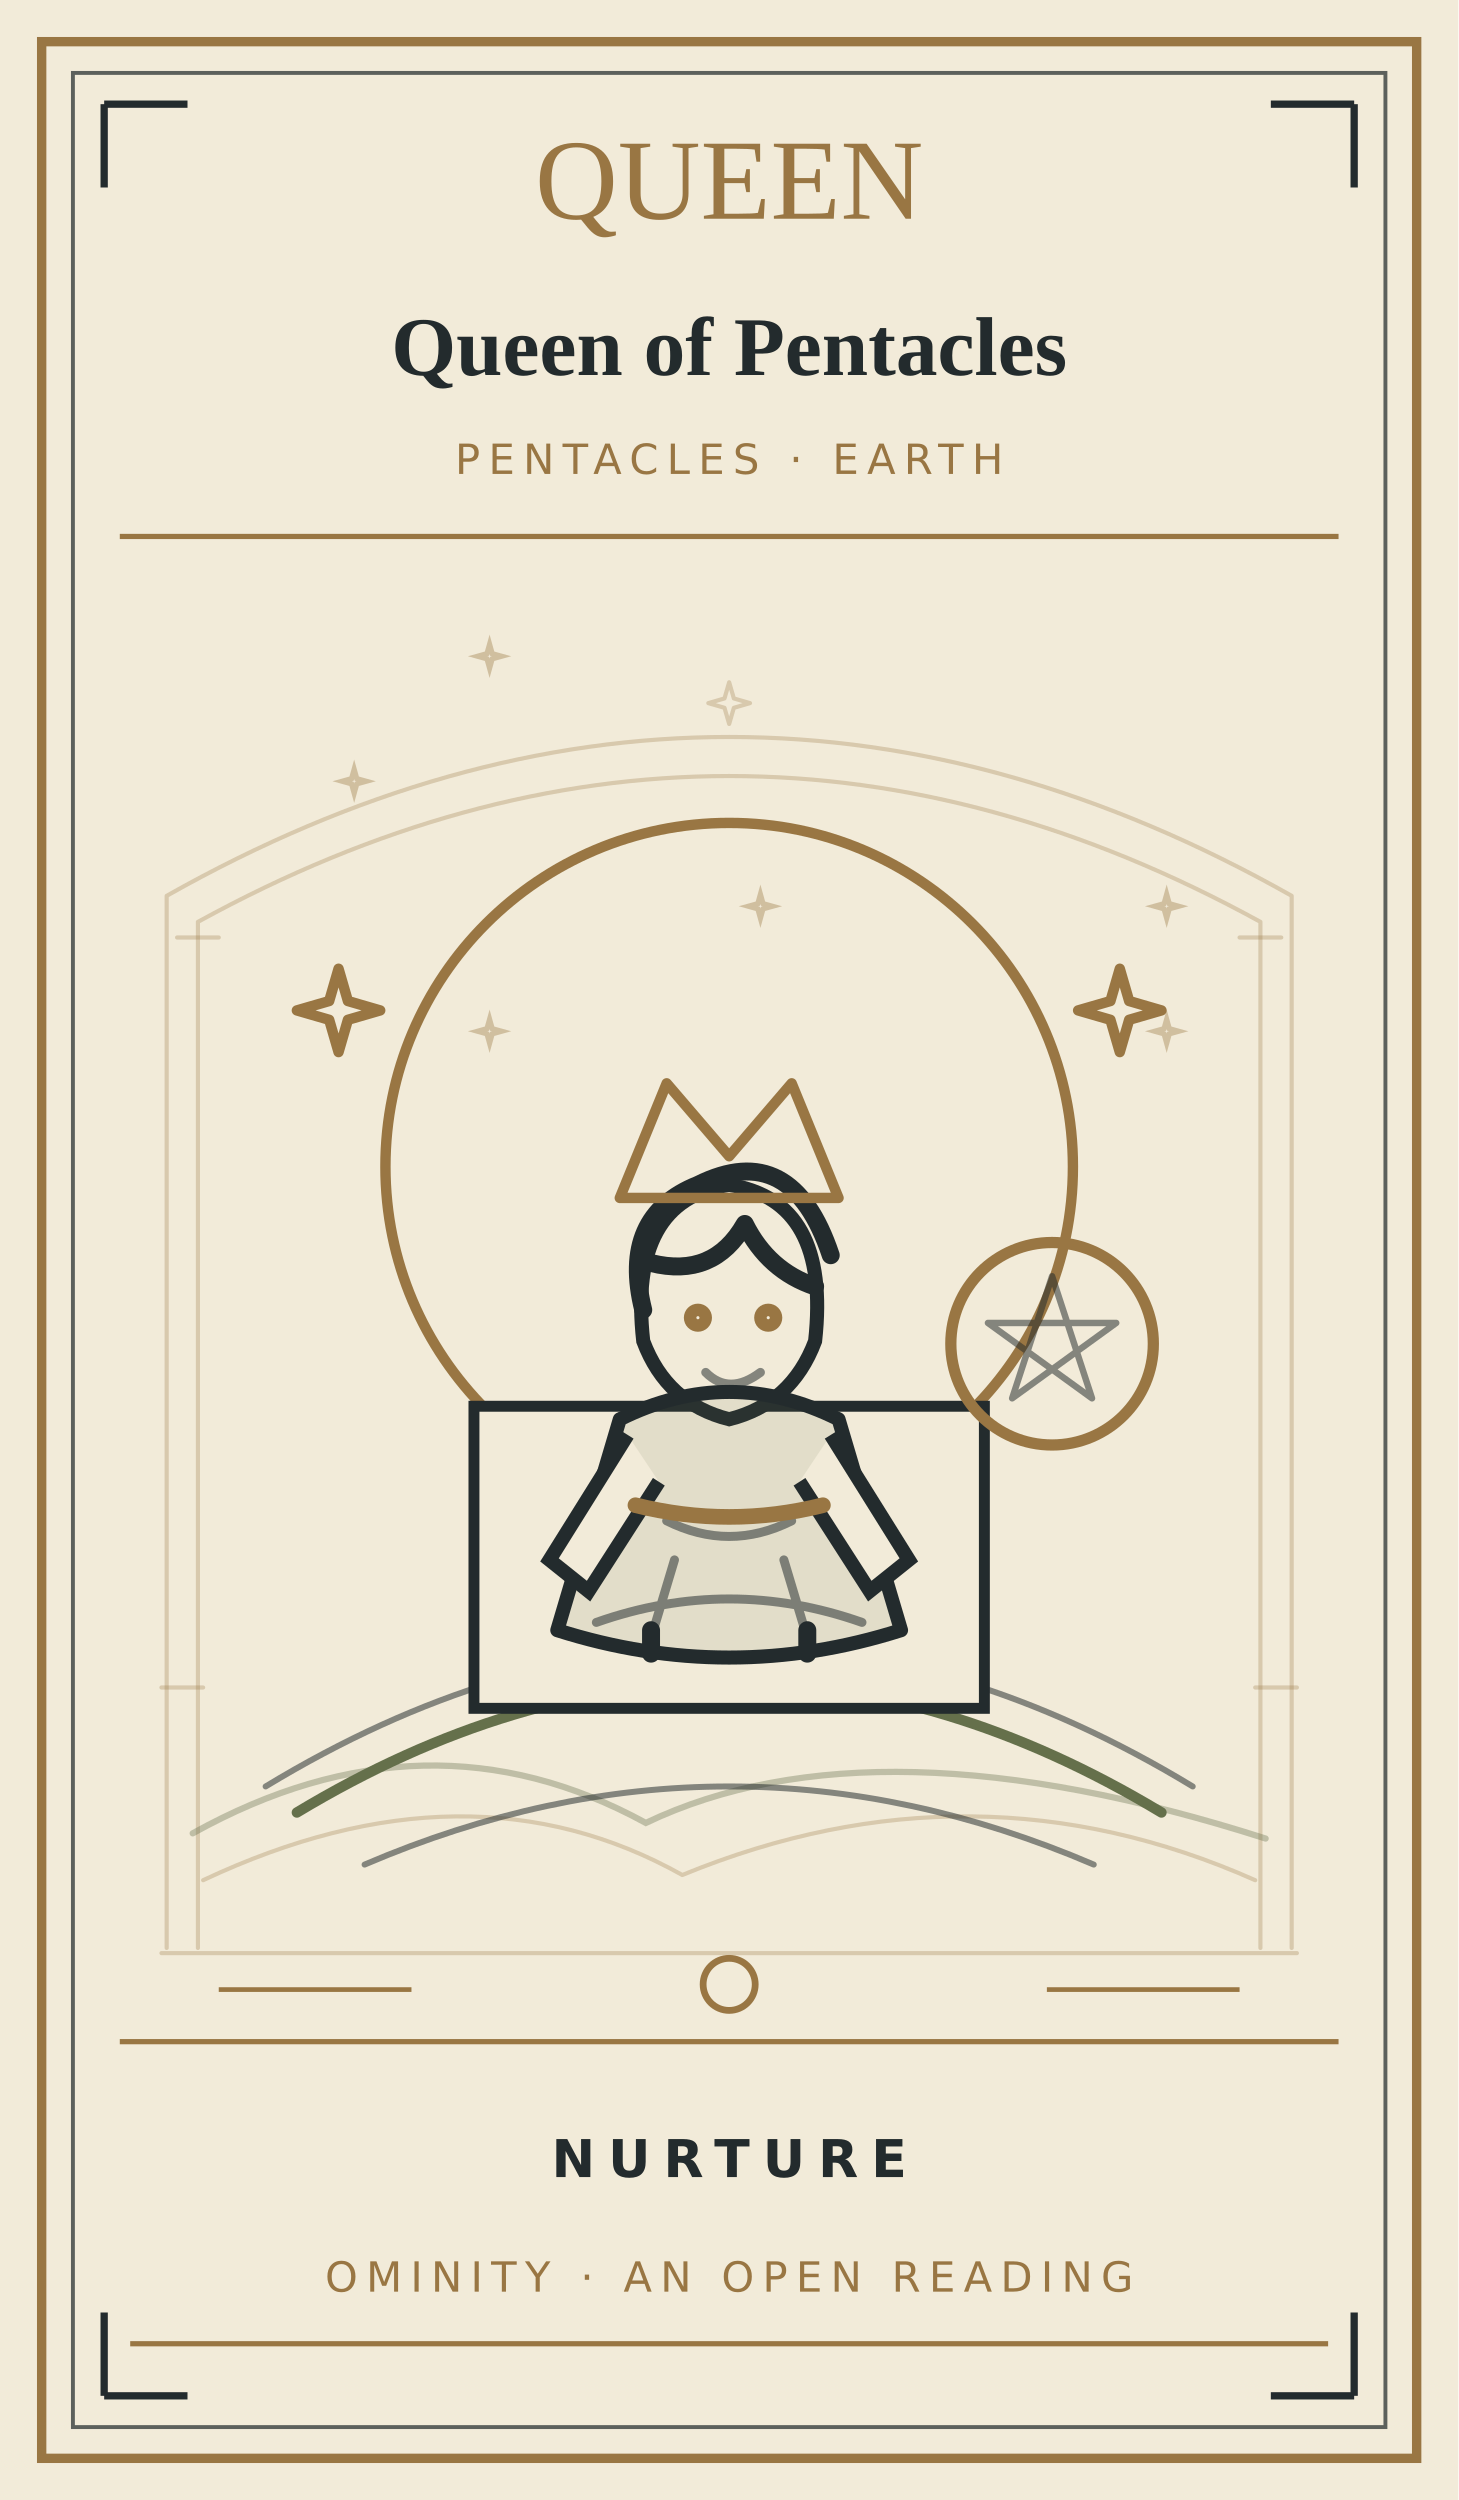
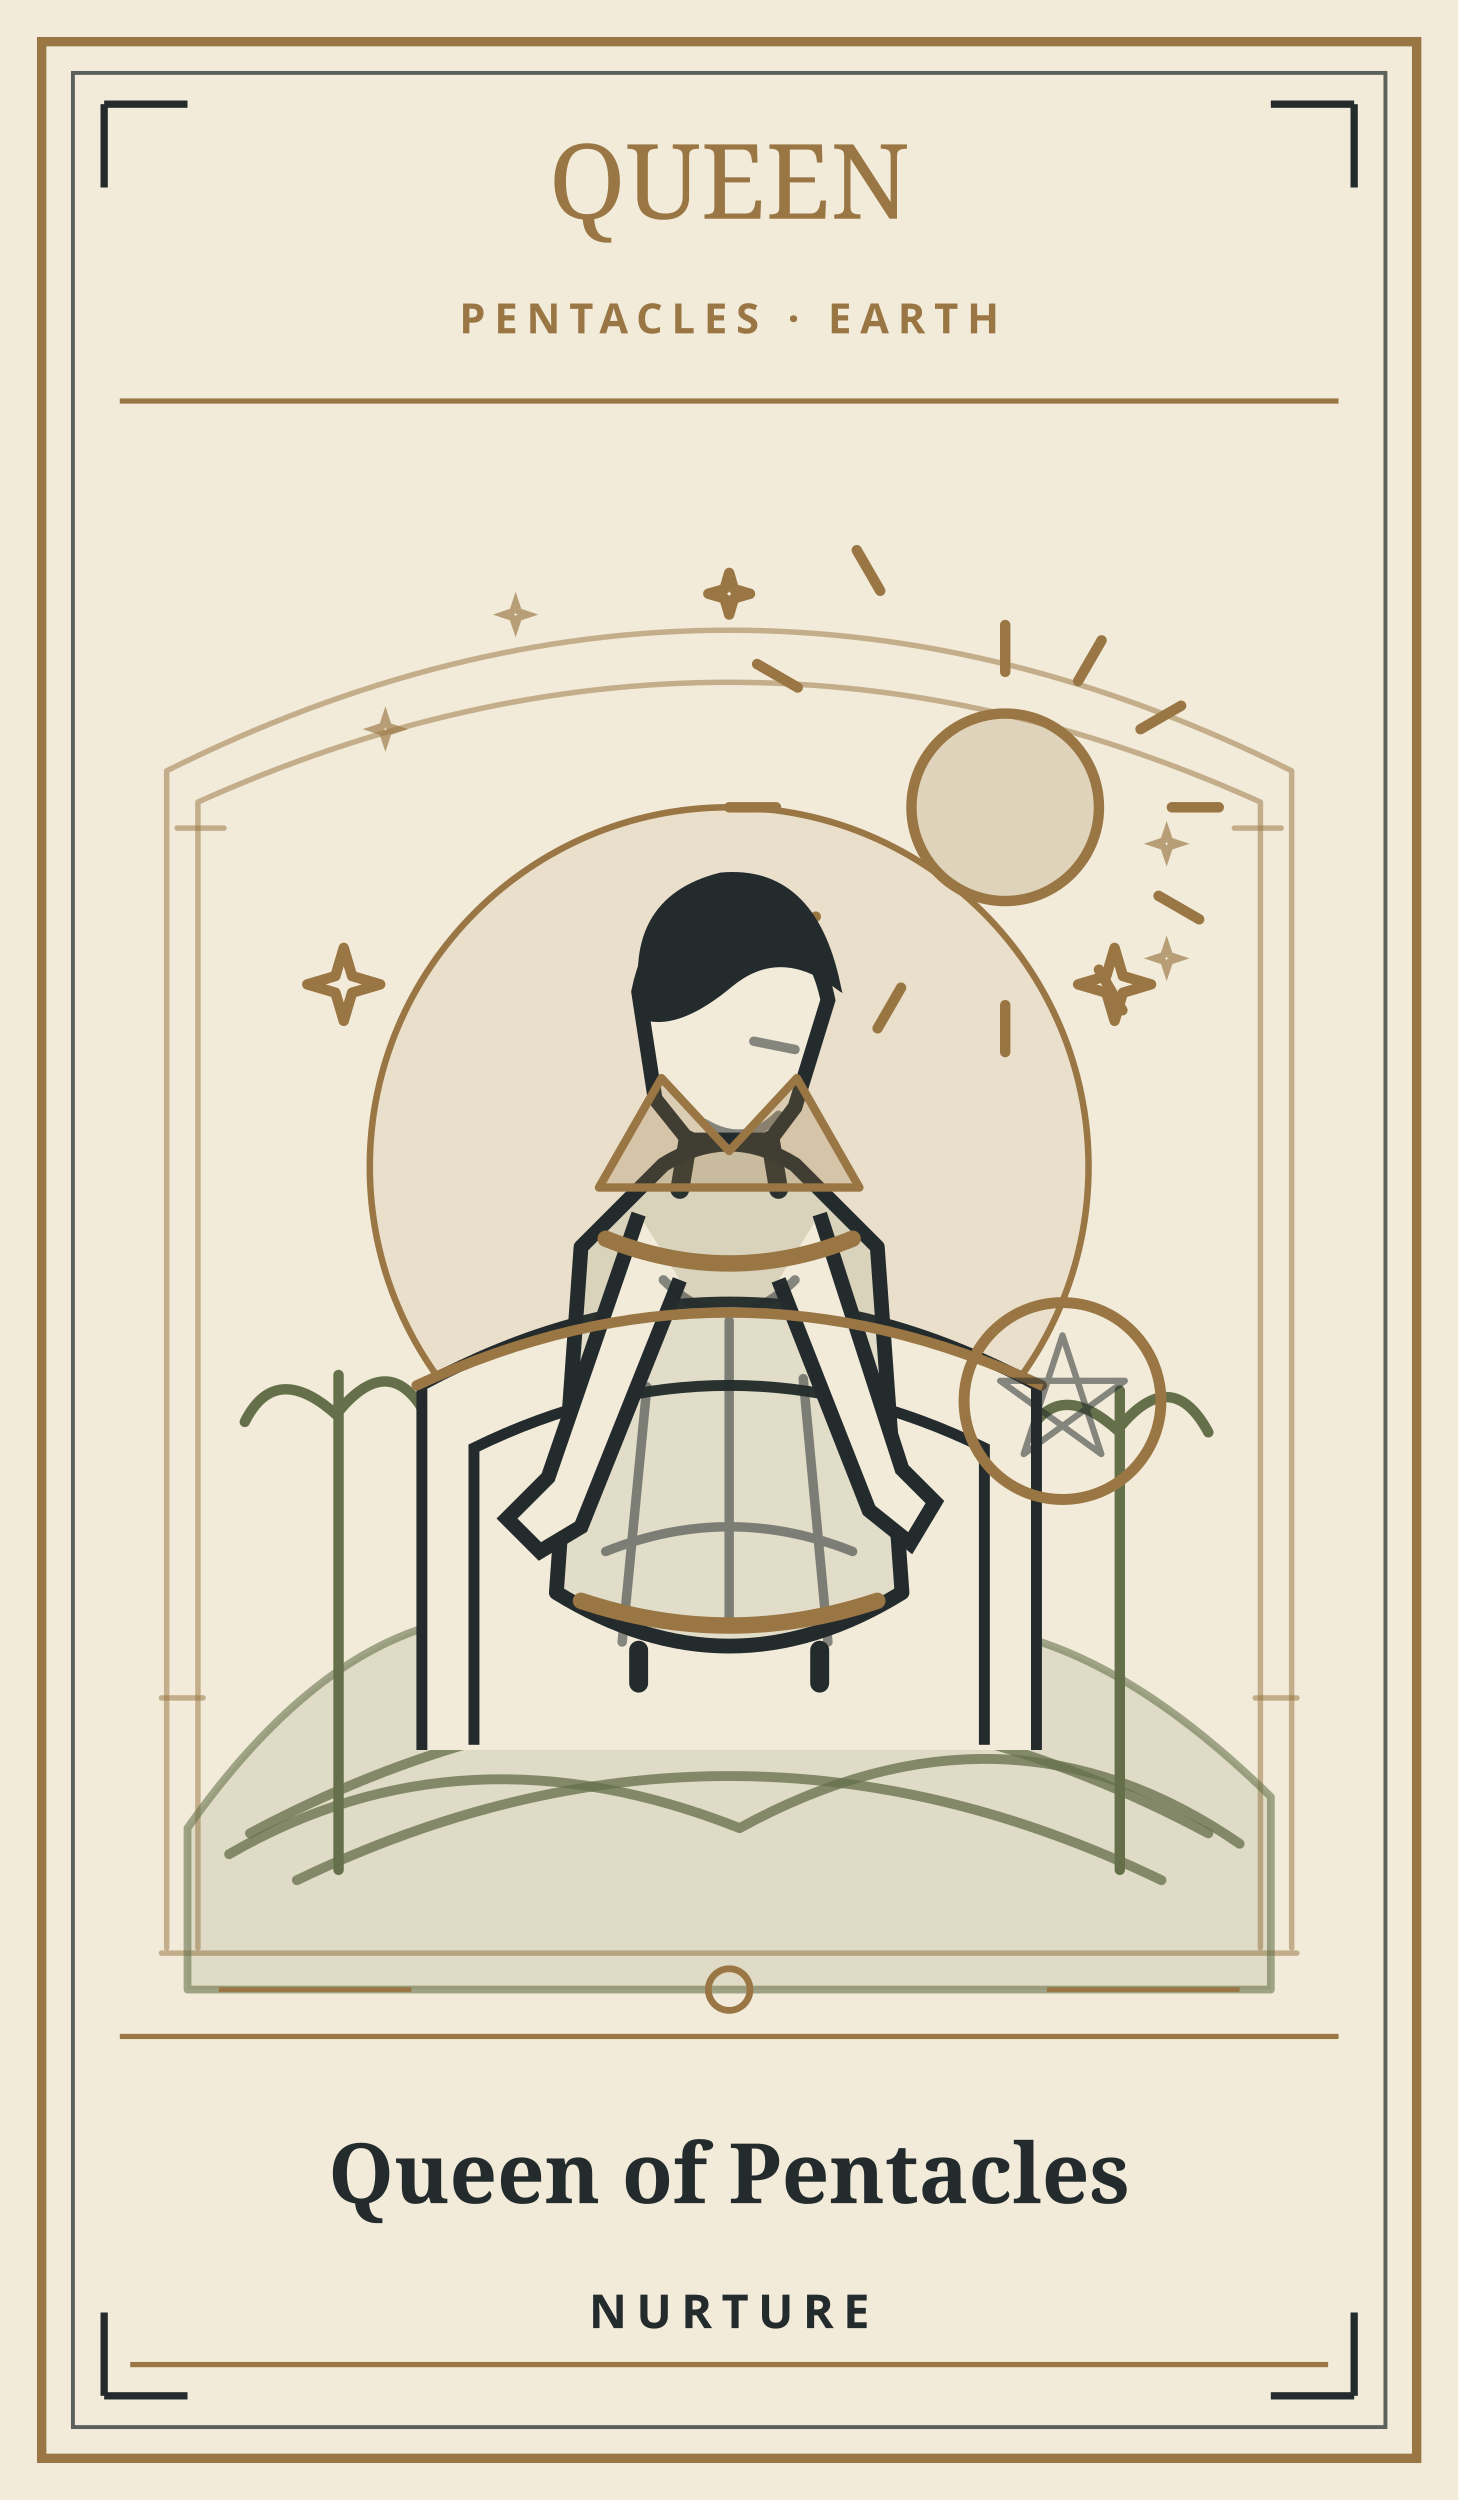
<svg xmlns="http://www.w3.org/2000/svg" width="280" height="480" viewBox="0 0 280 480" role="img" aria-labelledby="title description">
  <style>
.ink{fill:none;stroke:#232b2d;stroke-width:2.3;stroke-linecap:round;stroke-linejoin:round}
.fine{fill:none;stroke:#232b2d;stroke-opacity:.53;stroke-width:1.15;stroke-linecap:round;stroke-linejoin:round}
.gold{fill:none;stroke:#997643;stroke-width:2;stroke-linecap:round;stroke-linejoin:round}
- .faint{fill:none;stroke:#997643;stroke-opacity:.38;stroke-width:1}
+ .faint{fill:none;stroke:#997643;stroke-opacity:.66;stroke-width:1.25}
+ .inkfill{fill:#232b2d;stroke:#232b2d;stroke-width:1}
+ .distant{fill:#65704b;fill-opacity:.13;stroke:#65704b;stroke-opacity:.58;stroke-width:1.5;stroke-linejoin:round}
+ .terrain{fill:none;stroke:#65704b;stroke-opacity:.76;stroke-width:1.9;stroke-linecap:round;stroke-linejoin:round}
+ .halo{fill:#997643;fill-opacity:.10;stroke:#997643;stroke-width:1.25}
+ .cloud{fill:none;stroke:#232b2d;stroke-opacity:.32;stroke-width:1.3;stroke-linecap:round}
+ .wind{fill:none;stroke:#65704b;stroke-opacity:.60;stroke-width:1.1;stroke-linecap:round}
+ .hands{fill:none;stroke:#232b2d;stroke-width:2.4;stroke-linecap:round;stroke-linejoin:round}
+ .arch{fill:none;stroke:#997643;stroke-width:1.8;stroke-linecap:round;stroke-linejoin:round}
+ .tension{fill:none;stroke:#65704b;stroke-opacity:.55;stroke-width:1.5;stroke-linecap:round}
+ .bridge{fill:none;stroke:#997643;stroke-width:2.3;stroke-linecap:round}
+ .ridge{fill:none;stroke:#232b2d;stroke-opacity:.46;stroke-width:1.6;stroke-linejoin:round}
+ .motion{fill:none;stroke:#65704b;stroke-opacity:.54;stroke-width:2;stroke-linecap:round}
+ .beast{fill:#65704b;fill-opacity:.23;stroke:#232b2d;stroke-width:1.8;stroke-linejoin:round}
+ .regalia{fill:#997643;fill-opacity:.25;stroke:#997643;stroke-width:1.6;stroke-linejoin:round}
+ .petal{fill:#f2ebd9;stroke:#65704b;stroke-width:1.5}
.wash{fill:#65704b;fill-opacity:.11;stroke:#232b2d;stroke-width:1.8;stroke-linejoin:round}
.column{fill:#f2ebd9;stroke:#232b2d;stroke-width:2.1}
.sun{fill:#997643;fill-opacity:.2;stroke:#997643;stroke-width:2}
.paperfill{fill:#f2ebd9;stroke:#232b2d;stroke-width:1.8}
.lantern{fill:#997643;fill-opacity:.35;stroke:#232b2d;stroke-width:2}
.vine{fill:none;stroke:#65704b;stroke-width:2;stroke-linecap:round;stroke-linejoin:round}
.water{fill:none;stroke:#65704b;stroke-width:2;stroke-linecap:round}
.chain{fill:none;stroke:#997643;stroke-width:3;stroke-dasharray:4 4}
.lightning{fill:none;stroke:#65704b;stroke-width:7;stroke-linecap:square;stroke-linejoin:miter}
- .ghost{fill:none;stroke:#997643;stroke-opacity:.29;stroke-width:.8;stroke-linecap:round;stroke-linejoin:round}
- .landscape{fill:none;stroke:#65704b;stroke-opacity:.36;stroke-width:1.2;stroke-linecap:round}
- .hatch{fill:none;stroke:#232b2d;stroke-opacity:.25;stroke-width:.8;stroke-linecap:round}
- .label{font:600 10px 'DejaVu Sans',sans-serif;letter-spacing:2.5px;fill:#232b2d;text-anchor:middle}
- .number{font:22px Georgia,'Times New Roman',serif;fill:#997643;text-anchor:middle}
- .title{font:600 16px Georgia,'Times New Roman',serif;fill:#232b2d;text-anchor:middle}
- .small{font:8px 'DejaVu Sans',sans-serif;letter-spacing:1.6px;fill:#997643;text-anchor:middle}
+ .ghost{fill:none;stroke:#997643;stroke-opacity:.52;stroke-width:1.05;stroke-linecap:round;stroke-linejoin:round}
+ .landscape{fill:none;stroke:#65704b;stroke-opacity:.58;stroke-width:1.5;stroke-linecap:round}
+ .hatch{fill:none;stroke:#232b2d;stroke-opacity:.42;stroke-width:1;stroke-linecap:round}
</style>
  <rect width="280" height="480" fill="#f2ebd9" />
  <rect x="8" y="8" width="264" height="464" fill="none" stroke="#997643" stroke-width="1.8" />
  <rect x="14" y="14" width="252" height="452" fill="none" stroke="#232b2d" stroke-width=".75" opacity=".72" />
-   <path d="M23 103H257M23 392H257M25 450H255" stroke="#997643" stroke-width="1" />
+   <path d="M23 77H257M23 391H257M25 454H255" stroke="#997643" stroke-width="1" />
  <path d="M20 20L36 20M20 20L20 36M260 20L244 20M260 20L260 36M20 460L36 460M20 460L20 444M260 460L244 460M260 460L260 444" stroke="#232b2d" stroke-width="1.4" />
-   <text class="number" x="140" y="42">QUEEN</text>
-   <text class="title" x="140" y="72">Queen of Pentacles</text>
-   <text class="small" x="140" y="91">PENTACLES · EARTH</text>
+   <text class="number" x="140" y="42" font-family="Noto Serif" font-size="20" font-weight="400" fill="#997643" text-anchor="middle">QUEEN</text>
+   <text class="small" x="140" y="64" font-family="Noto Sans" font-size="8" font-weight="600" letter-spacing="1.7" fill="#997643" text-anchor="middle">PENTACLES · EARTH</text>
  <g clip-path="url(#window)">
-     <path class="ghost" d="M32 374V172Q140 111 248 172V374" />
-     <path class="ghost" d="M38 374V177Q140 121 242 177V374" />
+     <path class="ghost" d="M32 374V148Q140 94 248 148V374" />
+     <path class="ghost" d="M38 374V154Q140 108 242 154V374" />
    <path class="ghost" d="M31 375H249" />
-     <path class="ghost" d="M140 131L140.9 134.1L144 135L140.9 135.9L140 139L139.1 135.9L136 135L139.1 134.1Z" />
-     <path class="ghost" d="M34 180L42 180M238 180L246 180M31 324L39 324M241 324L249 324" />
-     <path class="landscape" d="M37 352Q82 327 124 350Q168 329 243 353" />
-     <path class="ghost" d="M39 361Q90 337 131 360Q187 337 241 361" />
-     <path class="faint" d="M68 147.7L68.5 149.5L70.3 150L68.5 150.5L68 152.3L67.5 150.5L65.7 150L67.5 149.5Z" />
-     <path class="faint" d="M224 195.7L224.5 197.5L226.3 198L224.5 198.5L224 200.3L223.5 198.5L221.7 198L223.5 197.5Z" />
-     <path class="faint" d="M224 171.7L224.5 173.5L226.3 174L224.5 174.5L224 176.3L223.5 174.5L221.7 174L223.5 173.5Z" />
-     <path class="faint" d="M94 123.7L94.5 125.5L96.3 126L94.5 126.5L94 128.3L93.5 126.5L91.7 126L93.5 125.5Z" />
-     <path class="faint" d="M94 195.7L94.5 197.5L96.3 198L94.5 198.5L94 200.3L93.5 198.5L91.7 198L93.5 197.5Z" />
-     <path class="faint" d="M146 171.7L146.5 173.5L148.3 174L146.5 174.5L146 176.3L145.5 174.5L143.7 174L145.5 173.5Z" />
-     <circle class="gold" cx="140" cy="224" r="66" />
-     <path class="vine" d="M57 348Q140 298 223 348" />
-     <path class="fine" d="M51 343Q140 289 229 343M70 358Q140 328 210 358" />
-     <rect class="column" x="91" y="270" width="98" height="58" />
-     <g transform="translate(140 316) scale(1.5 1.5)">
-       <path class="paperfill" d="M-11 -39Q-13 -57 0 -59Q13 -57 11 -39Q8 -31 0 -29Q-8 -31 -11 -39Z" />
-       <path class="ink" d="M-11 -43Q-14 -55 -4 -59Q8 -65 13 -50M-10 -49Q-2 -47 2 -54Q5 -48 11 -46" />
-       <circle class="gold" cx="-4" cy="-42" r="0.8" />
-       <circle class="gold" cx="5" cy="-42" r="0.8" />
-       <path class="fine" d="M-3 -35Q0 -32 4 -35" />
-       <path class="wash" d="M-14 -29Q0 -36 14 -29L22 -2Q0 5 -22 -2Z" />
-       <path class="paperfill" d="M-13 -27L-23 -11L-18 -7L-9 -21M13 -27L23 -11L18 -7L9 -21" />
-       <path class="fine" d="M-8 -16Q0 -12 8 -16M-17 -3Q0 -9 17 -3M-7 -11L-10 -1M7 -11L10 -1" />
-       <path class="ink" d="M-10 -2L-10 1M10 -2L10 1" />
-       <path class="gold" d="M-12 -18Q0 -15 12 -18" />
+     <path class="gold" d="M140 110L140.9 113.1L144 114L140.9 114.9L140 118L139.1 114.9L136 114L139.1 113.1Z" />
+     <path class="ghost" d="M34 159H43M237 159H246M31 326H39M241 326H249" />
+     <path class="faint" d="M74 137.6L74.6 139.4L76.4 140L74.6 140.6L74 142.4L73.4 140.6L71.6 140L73.4 139.4Z" />
+     <path class="faint" d="M224 181.6L224.6 183.4L226.4 184L224.6 184.6L224 186.4L223.4 184.6L221.6 184L223.4 183.4Z" />
+     <path class="faint" d="M224 159.6L224.6 161.4L226.4 162L224.6 162.6L224 164.4L223.4 162.6L221.6 162L223.4 161.4Z" />
+     <path class="faint" d="M99 115.6L99.6 117.4L101.4 118L99.6 118.6L99 120.4L98.4 118.6L96.6 118L98.4 117.4Z" />
+     <path class="distant" d="M36 351Q84 283 141 328Q187 289 244 345V382H36Z" />
+     <path class="terrain" d="M44 356Q89 330 142 351Q193 323 238 354" />
+     <path class="vine" d="M65 359V264M65 272Q53 261 47 273M65 271Q75 259 82 272" />
+     <path class="vine" d="M215 359V267M215 275Q203 264 197 276M215 274Q225 262 232 275" />
+     <circle class="sun" cx="193" cy="155" r="18" />
+     <path class="gold" d="M193 129L193 120" transform="rotate(0 193 155)" />
+     <path class="gold" d="M193 127L193 118" transform="rotate(30 193 155)" />
+     <path class="gold" d="M193 125L193 116" transform="rotate(60 193 155)" />
+     <path class="gold" d="M193 123L193 114" transform="rotate(90 193 155)" />
+     <path class="gold" d="M193 121L193 112" transform="rotate(120 193 155)" />
+     <path class="gold" d="M193 119L193 110" transform="rotate(150 193 155)" />
+     <path class="gold" d="M193 117L193 108" transform="rotate(180 193 155)" />
+     <path class="gold" d="M193 115L193 106" transform="rotate(210 193 155)" />
+     <path class="gold" d="M193 113L193 104" transform="rotate(240 193 155)" />
+     <path class="gold" d="M193 111L193 102" transform="rotate(270 193 155)" />
+     <path class="gold" d="M193 109L193 100" transform="rotate(300 193 155)" />
+     <path class="gold" d="M193 107L193 98" transform="rotate(330 193 155)" />
+     <circle class="halo" cx="140" cy="224" r="69" />
+     <path class="terrain" d="M48 352Q140 303 232 352M57 361Q140 321 223 361" />
+     <path class="column" d="M81 336V266Q140 234 199 266V336M91 335V278Q140 254 189 278V335" />
+     <g transform="translate(140 320) scale(1.58 1.58)">
+       <path class="paperfill" d="M-9 -69L-11 -82Q-9 -92 0 -93Q10 -91 12 -81L8 -68L5 -64H-5Z" />
+       <path class="inkfill" d="M-10 -79Q-13 -93 -1 -96Q10 -97 13 -83Q6 -88 0 -83Q-6 -78 -10 -79Z" />
+       <path class="fine" d="M3 -76L8 -75M-3 -66Q2 -63 6 -67" />
+       <path class="ink" d="M-5 -64L-6 -58M5 -64L6 -58" />
+       <path class="wash" d="M-8 -61Q0 -66 8 -61L18 -51L21 -9Q0 4 -21 -9L-18 -51Z" />
+       <path class="paperfill" d="M-11 -55L-22 -23L-27 -18L-23 -14L-18 -17L-6 -47M11 -55L21 -24L25 -20L22 -15L17 -19L6 -47" />
+       <path class="fine" d="M-8 -47Q0 -39 8 -47M-15 -14Q0 -20 15 -14M-10 -34L-13 -3M9 -35L12 -3M0 -42V-5" />
+       <path class="gold" d="M-18 -8Q0 -2 18 -8M-15 -52Q0 -46 15 -52" />
+       <path class="ink" d="M-11 -2L-11 2M11 -2L11 2" />
    </g>
-     <path class="gold" d="M119 230L128 208L140 222L152 208L161 230Z" />
-     <g transform="translate(202 258) scale(1.08)">
+     <path class="regalia" d="M115 228L127 207L140 221L153 207L165 228Z" />
+     <path class="gold" d="M80 266Q140 238 200 266" />
+     <g transform="translate(204 269) scale(1.05)">
      <circle class="gold" cx="0" cy="0" r="18" />
      <polyline class="fine" points="0.0,-12.0 7.1,9.7 -11.4,-3.7 11.4,-3.7 -7.1,9.7 0.0,-12.0" />
    </g>
-     <path class="gold" d="M65 186L66.8 192.2L73 194L66.8 195.8L65 202L63.2 195.8L57 194L63.2 192.2Z" />
-     <path class="gold" d="M215 186L216.8 192.2L223 194L216.8 195.8L215 202L213.2 195.8L207 194L213.2 192.2Z" />
+     <path class="gold" d="M66 182L67.6 187.4L73 189L67.6 190.6L66 196L64.4 190.6L59 189L64.4 187.4Z" />
+     <path class="gold" d="M214 182L215.6 187.4L221 189L215.6 190.6L214 196L212.4 190.6L207 189L212.4 187.4Z" />
  </g>
  <defs>
    <clipPath id="window">
-       <rect x="24" y="106" width="232" height="282" />
+       <rect x="24" y="79" width="232" height="309" />
    </clipPath>
  </defs>
-   <path d="M42 382L79 382M201 382L238 382" stroke="#997643" stroke-width=".9" />
-   <circle cx="140" cy="381" r="5" fill="none" stroke="#997643" stroke-width="1.3" />
-   <text class="label" x="140" y="418">NURTURE</text>
-   <text class="small" x="140" y="440">OMINITY · AN OPEN READING</text>
+   <path d="M42 382H79M201 382H238" stroke="#997643" stroke-width=".9" />
+   <circle cx="140" cy="382" r="4" fill="none" stroke="#997643" stroke-width="1.3" />
+   <text class="title" x="140" y="423" font-family="Noto Serif" font-size="16" font-weight="600" fill="#232b2d" text-anchor="middle">Queen of Pentacles</text>
+   <text class="label" x="140" y="447" font-family="Noto Sans" font-size="9" font-weight="600" letter-spacing="1.8" fill="#232b2d" text-anchor="middle">NURTURE</text>
</svg>
